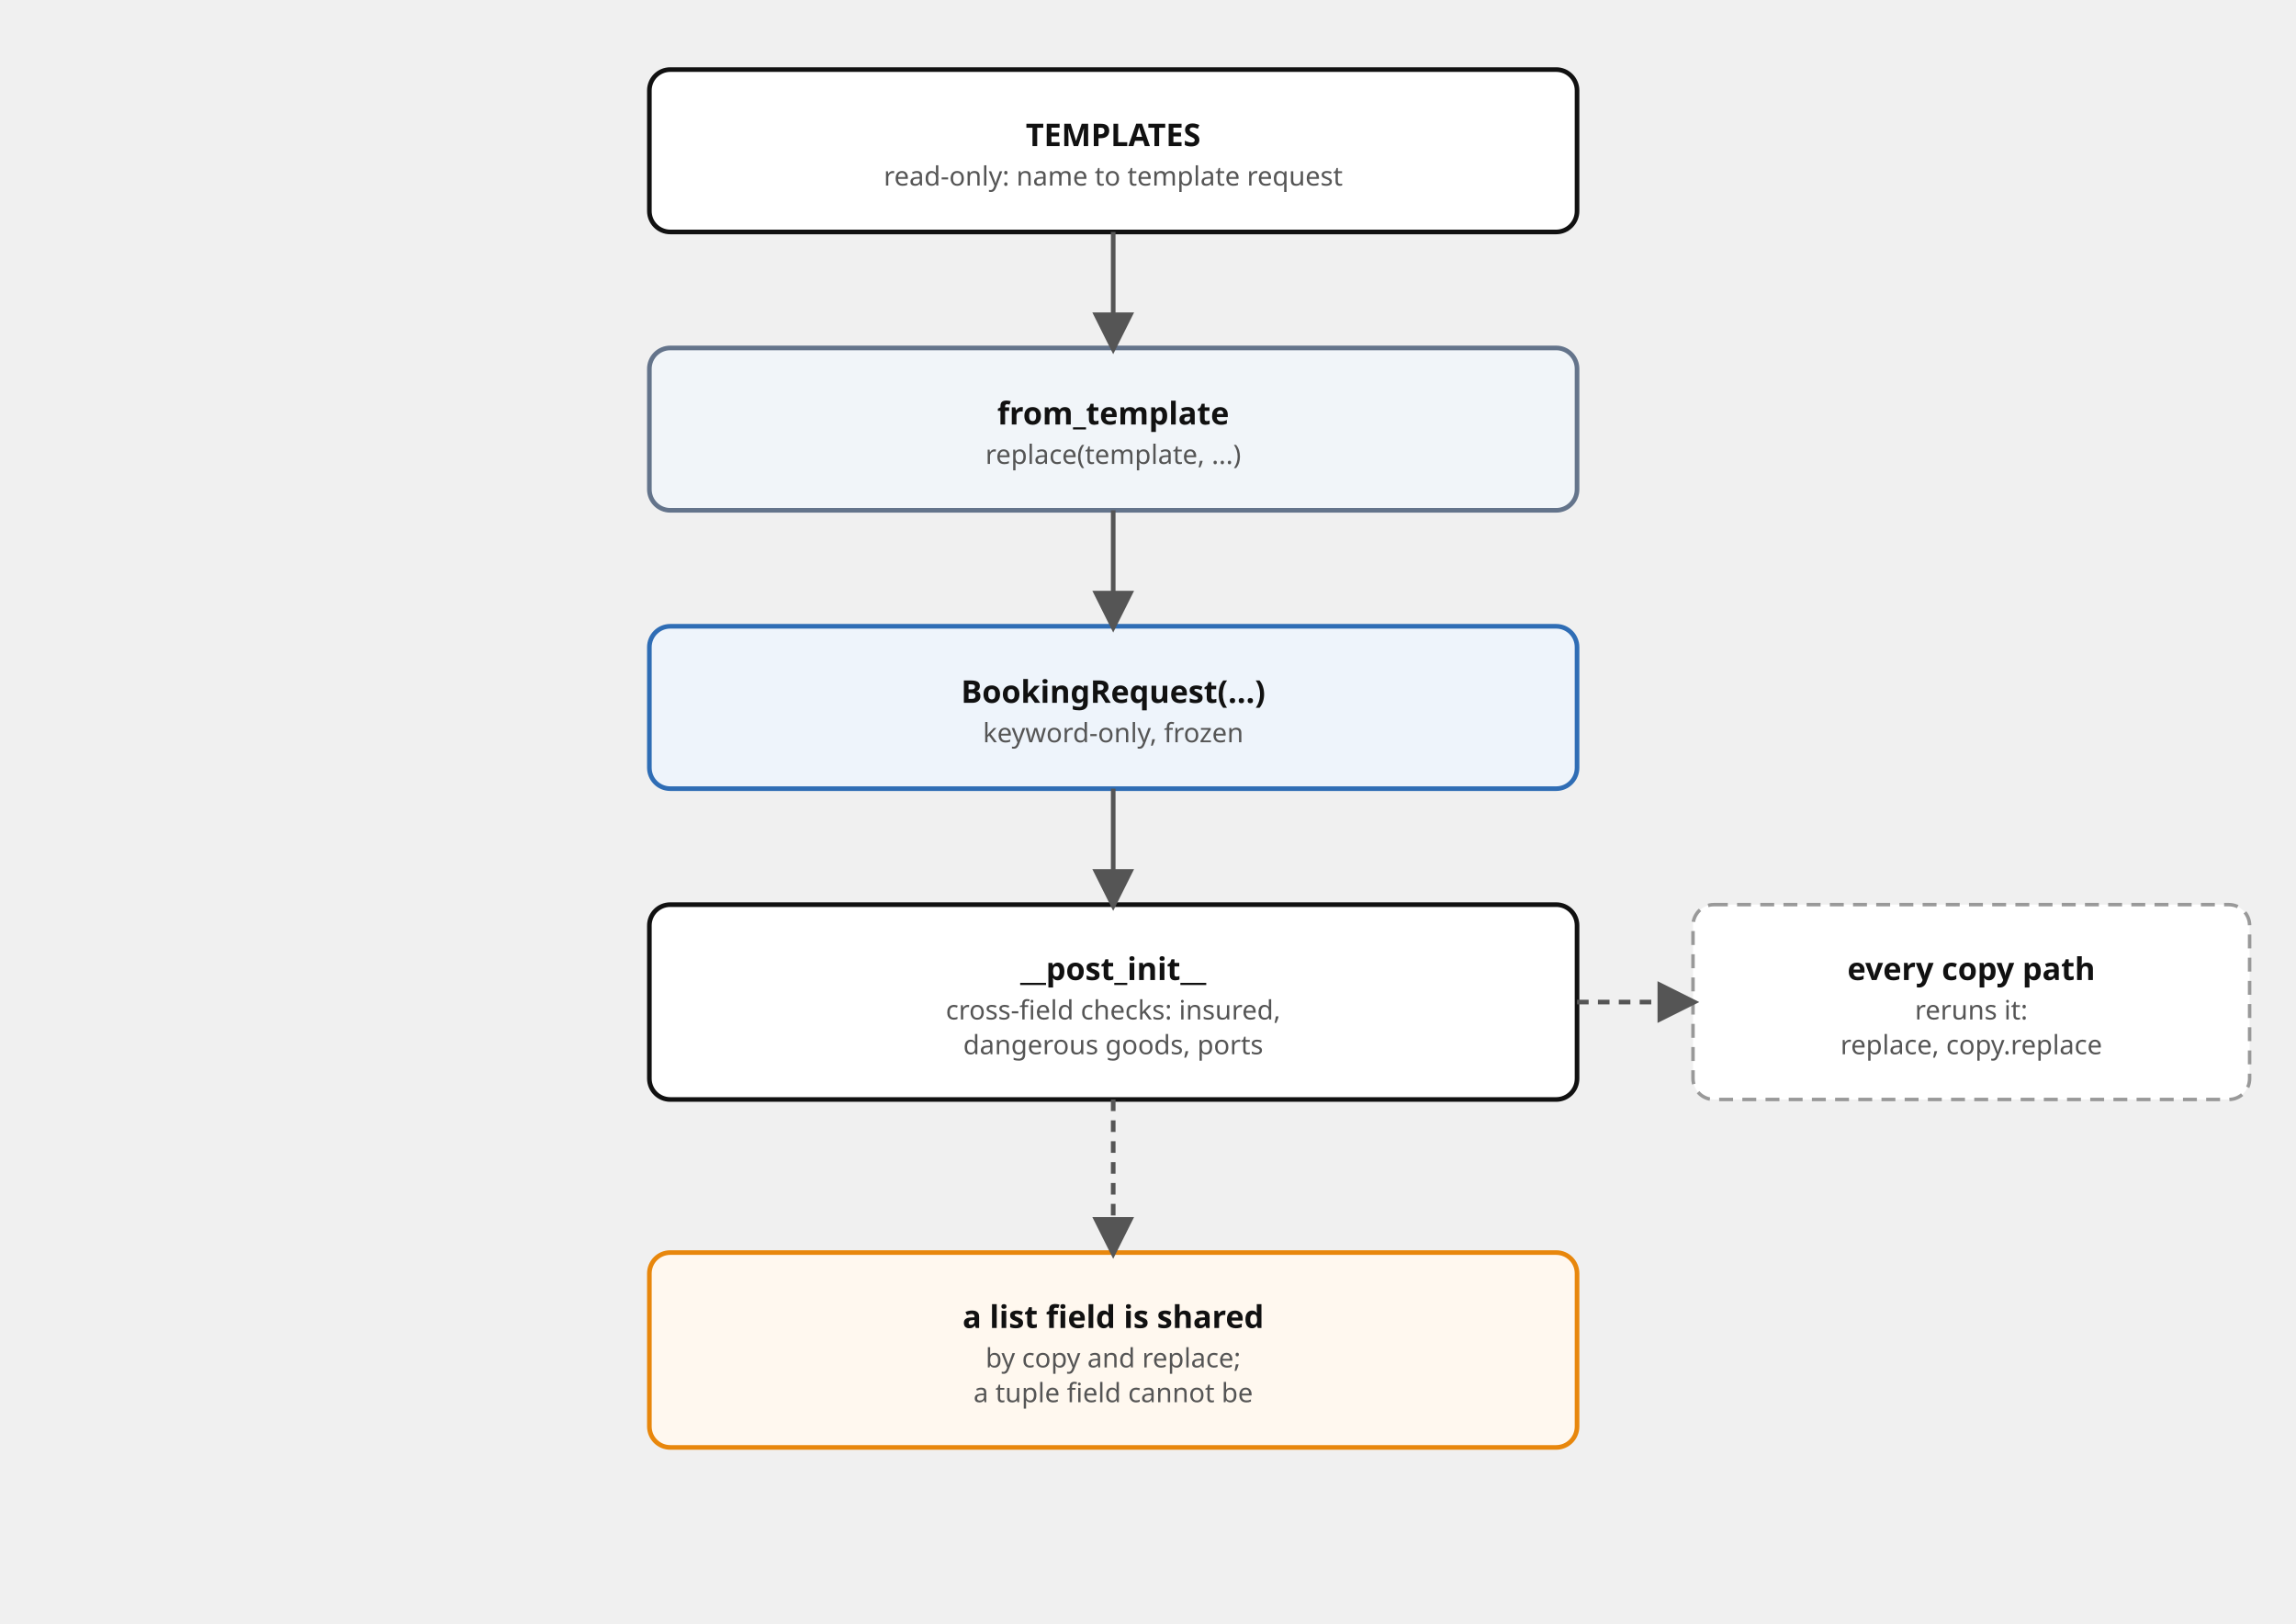
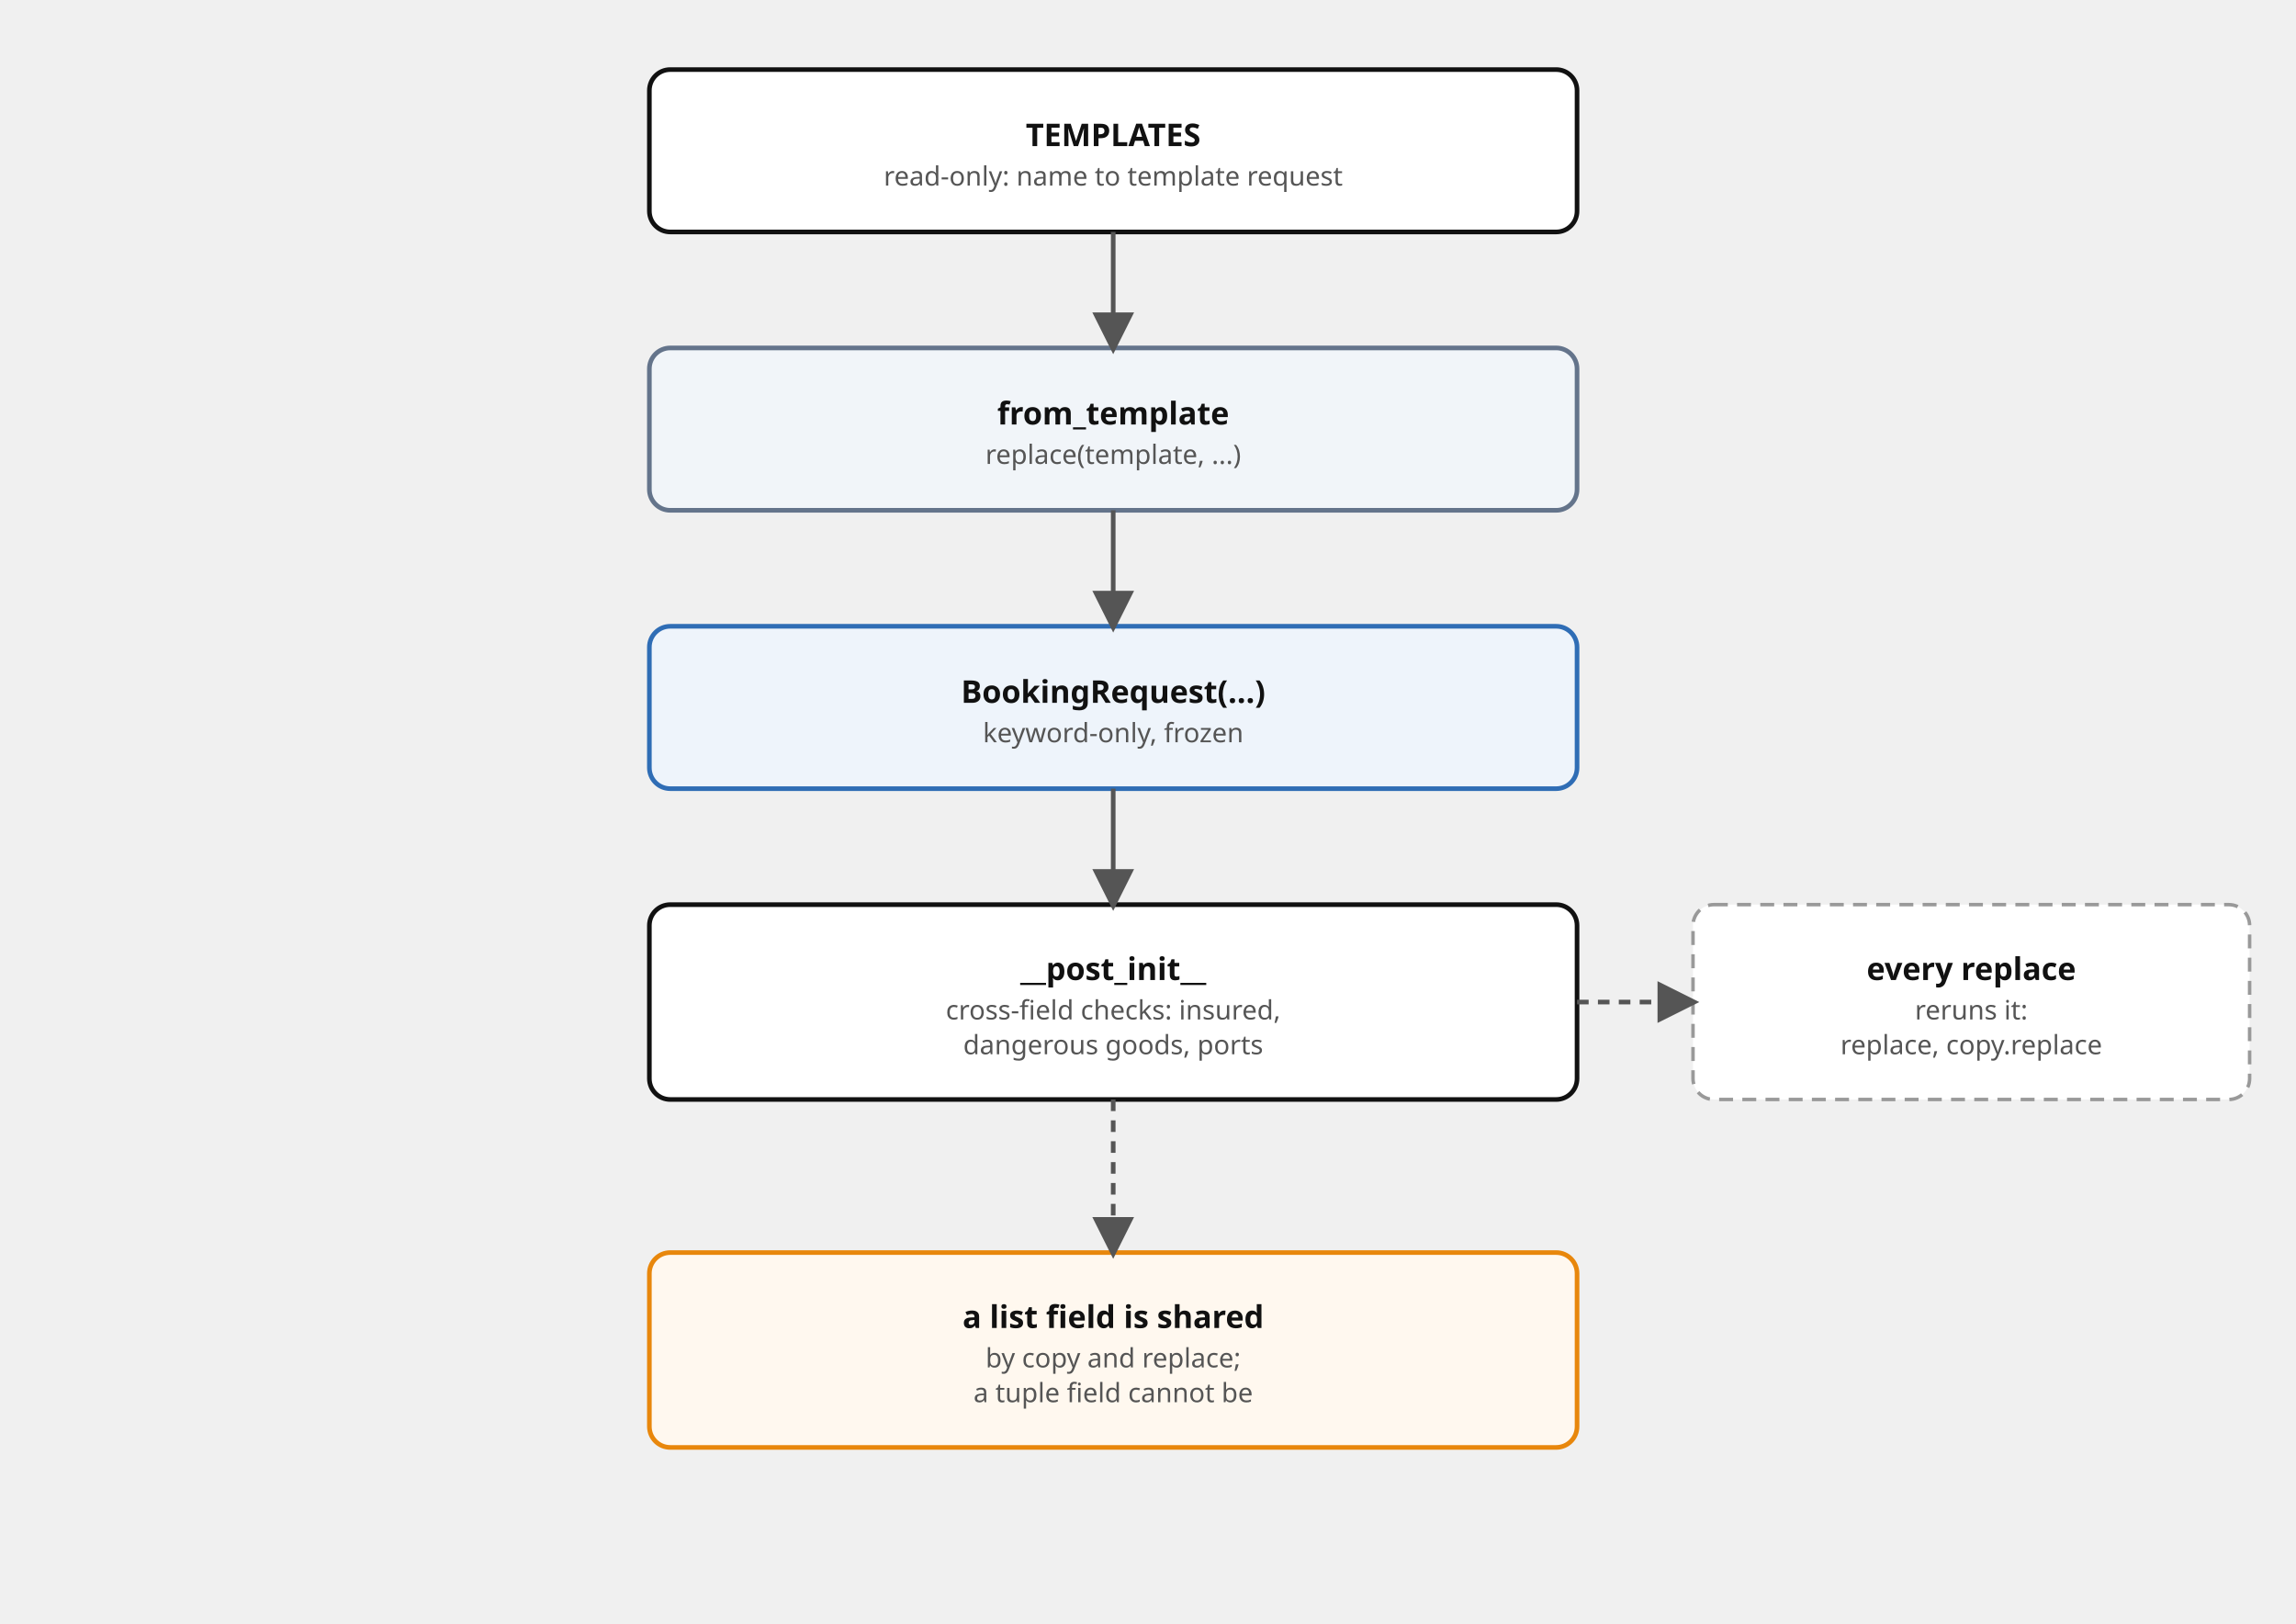
<svg xmlns="http://www.w3.org/2000/svg" viewBox="0 0 990 700" font-family="'Red Hat Text', system-ui, sans-serif" role="img">
  <defs>
    <marker id="a" viewBox="0 0 10 10" refX="8.5" refY="5" markerWidth="9" markerHeight="9" orient="auto-start-reverse">
      <path d="M0,0 L10,5 L0,10 z" fill="#555" />
    </marker>
    <marker id="am" viewBox="0 0 10 10" refX="8.5" refY="5" markerWidth="9" markerHeight="9" orient="auto-start-reverse">
      <path d="M0,0 L10,5 L0,10 z" fill="#b8650a" />
    </marker>
  </defs>
  <rect x="280" y="30" width="400" height="70" rx="9" fill="#ffffff" stroke="#111111" stroke-width="2" />
  <text x="480.0" y="63.0" font-size="13.5" font-weight="700" fill="#111111" text-anchor="middle">TEMPLATES</text>
  <text x="480.0" y="80.0" font-size="11.5" fill="#555555" text-anchor="middle">read-only: name to template request</text>
  <rect x="280" y="150" width="400" height="70" rx="9" fill="#f1f5f9" stroke="#64748b" stroke-width="2" />
  <text x="480.0" y="183.0" font-size="13.5" font-weight="700" fill="#111111" text-anchor="middle">from_template</text>
  <text x="480.0" y="200.0" font-size="11.5" fill="#555555" text-anchor="middle">replace(template, ...)</text>
  <rect x="280" y="270" width="400" height="70" rx="9" fill="#eef4fb" stroke="#2f6db5" stroke-width="2" />
  <text x="480.0" y="303.0" font-size="13.5" font-weight="700" fill="#111111" text-anchor="middle">BookingRequest(...)</text>
  <text x="480.0" y="320.0" font-size="11.5" fill="#555555" text-anchor="middle">keyword-only, frozen</text>
  <rect x="280" y="390" width="400" height="84" rx="9" fill="#ffffff" stroke="#111111" stroke-width="2" />
  <text x="480.0" y="422.5" font-size="13.5" font-weight="700" fill="#111111" text-anchor="middle">__post_init__</text>
  <text x="480.0" y="439.5" font-size="11.5" fill="#555555" text-anchor="middle">cross-field checks: insured,</text>
  <text x="480.0" y="454.5" font-size="11.5" fill="#555555" text-anchor="middle">dangerous goods, ports</text>
  <rect x="730" y="390" width="240" height="84" rx="9" fill="#ffffff" stroke="#999999" stroke-width="1.5" stroke-dasharray="6 4" />
-   <text x="850.0" y="422.5" font-size="13.5" font-weight="700" fill="#111111" text-anchor="middle">every copy path</text>
+   <text x="850.0" y="422.5" font-size="13.5" font-weight="700" fill="#111111" text-anchor="middle">every replace</text>
  <text x="850.0" y="439.5" font-size="11.5" fill="#555555" text-anchor="middle">reruns it:</text>
  <text x="850.0" y="454.5" font-size="11.5" fill="#555555" text-anchor="middle">replace, copy.replace</text>
  <rect x="280" y="540" width="400" height="84" rx="9" fill="#fff8ef" stroke="#e8870c" stroke-width="2" />
  <text x="480.0" y="572.5" font-size="13.5" font-weight="700" fill="#111111" text-anchor="middle">a list field is shared</text>
  <text x="480.0" y="589.5" font-size="11.5" fill="#555555" text-anchor="middle">by copy and replace;</text>
  <text x="480.0" y="604.5" font-size="11.5" fill="#555555" text-anchor="middle">a tuple field cannot be</text>
  <path d="M480,100 L480,150" fill="none" stroke="#555" stroke-width="2" marker-end="url(#a)" />
  <path d="M480,220 L480,270" fill="none" stroke="#555" stroke-width="2" marker-end="url(#a)" />
  <path d="M480,340 L480,390" fill="none" stroke="#555" stroke-width="2" marker-end="url(#a)" />
  <path d="M680,432 L730,432" fill="none" stroke="#555" stroke-width="2" stroke-dasharray="5 4" marker-end="url(#a)" />
  <path d="M480,474 L480,540" fill="none" stroke="#555" stroke-width="2" stroke-dasharray="5 4" marker-end="url(#a)" />
</svg>
